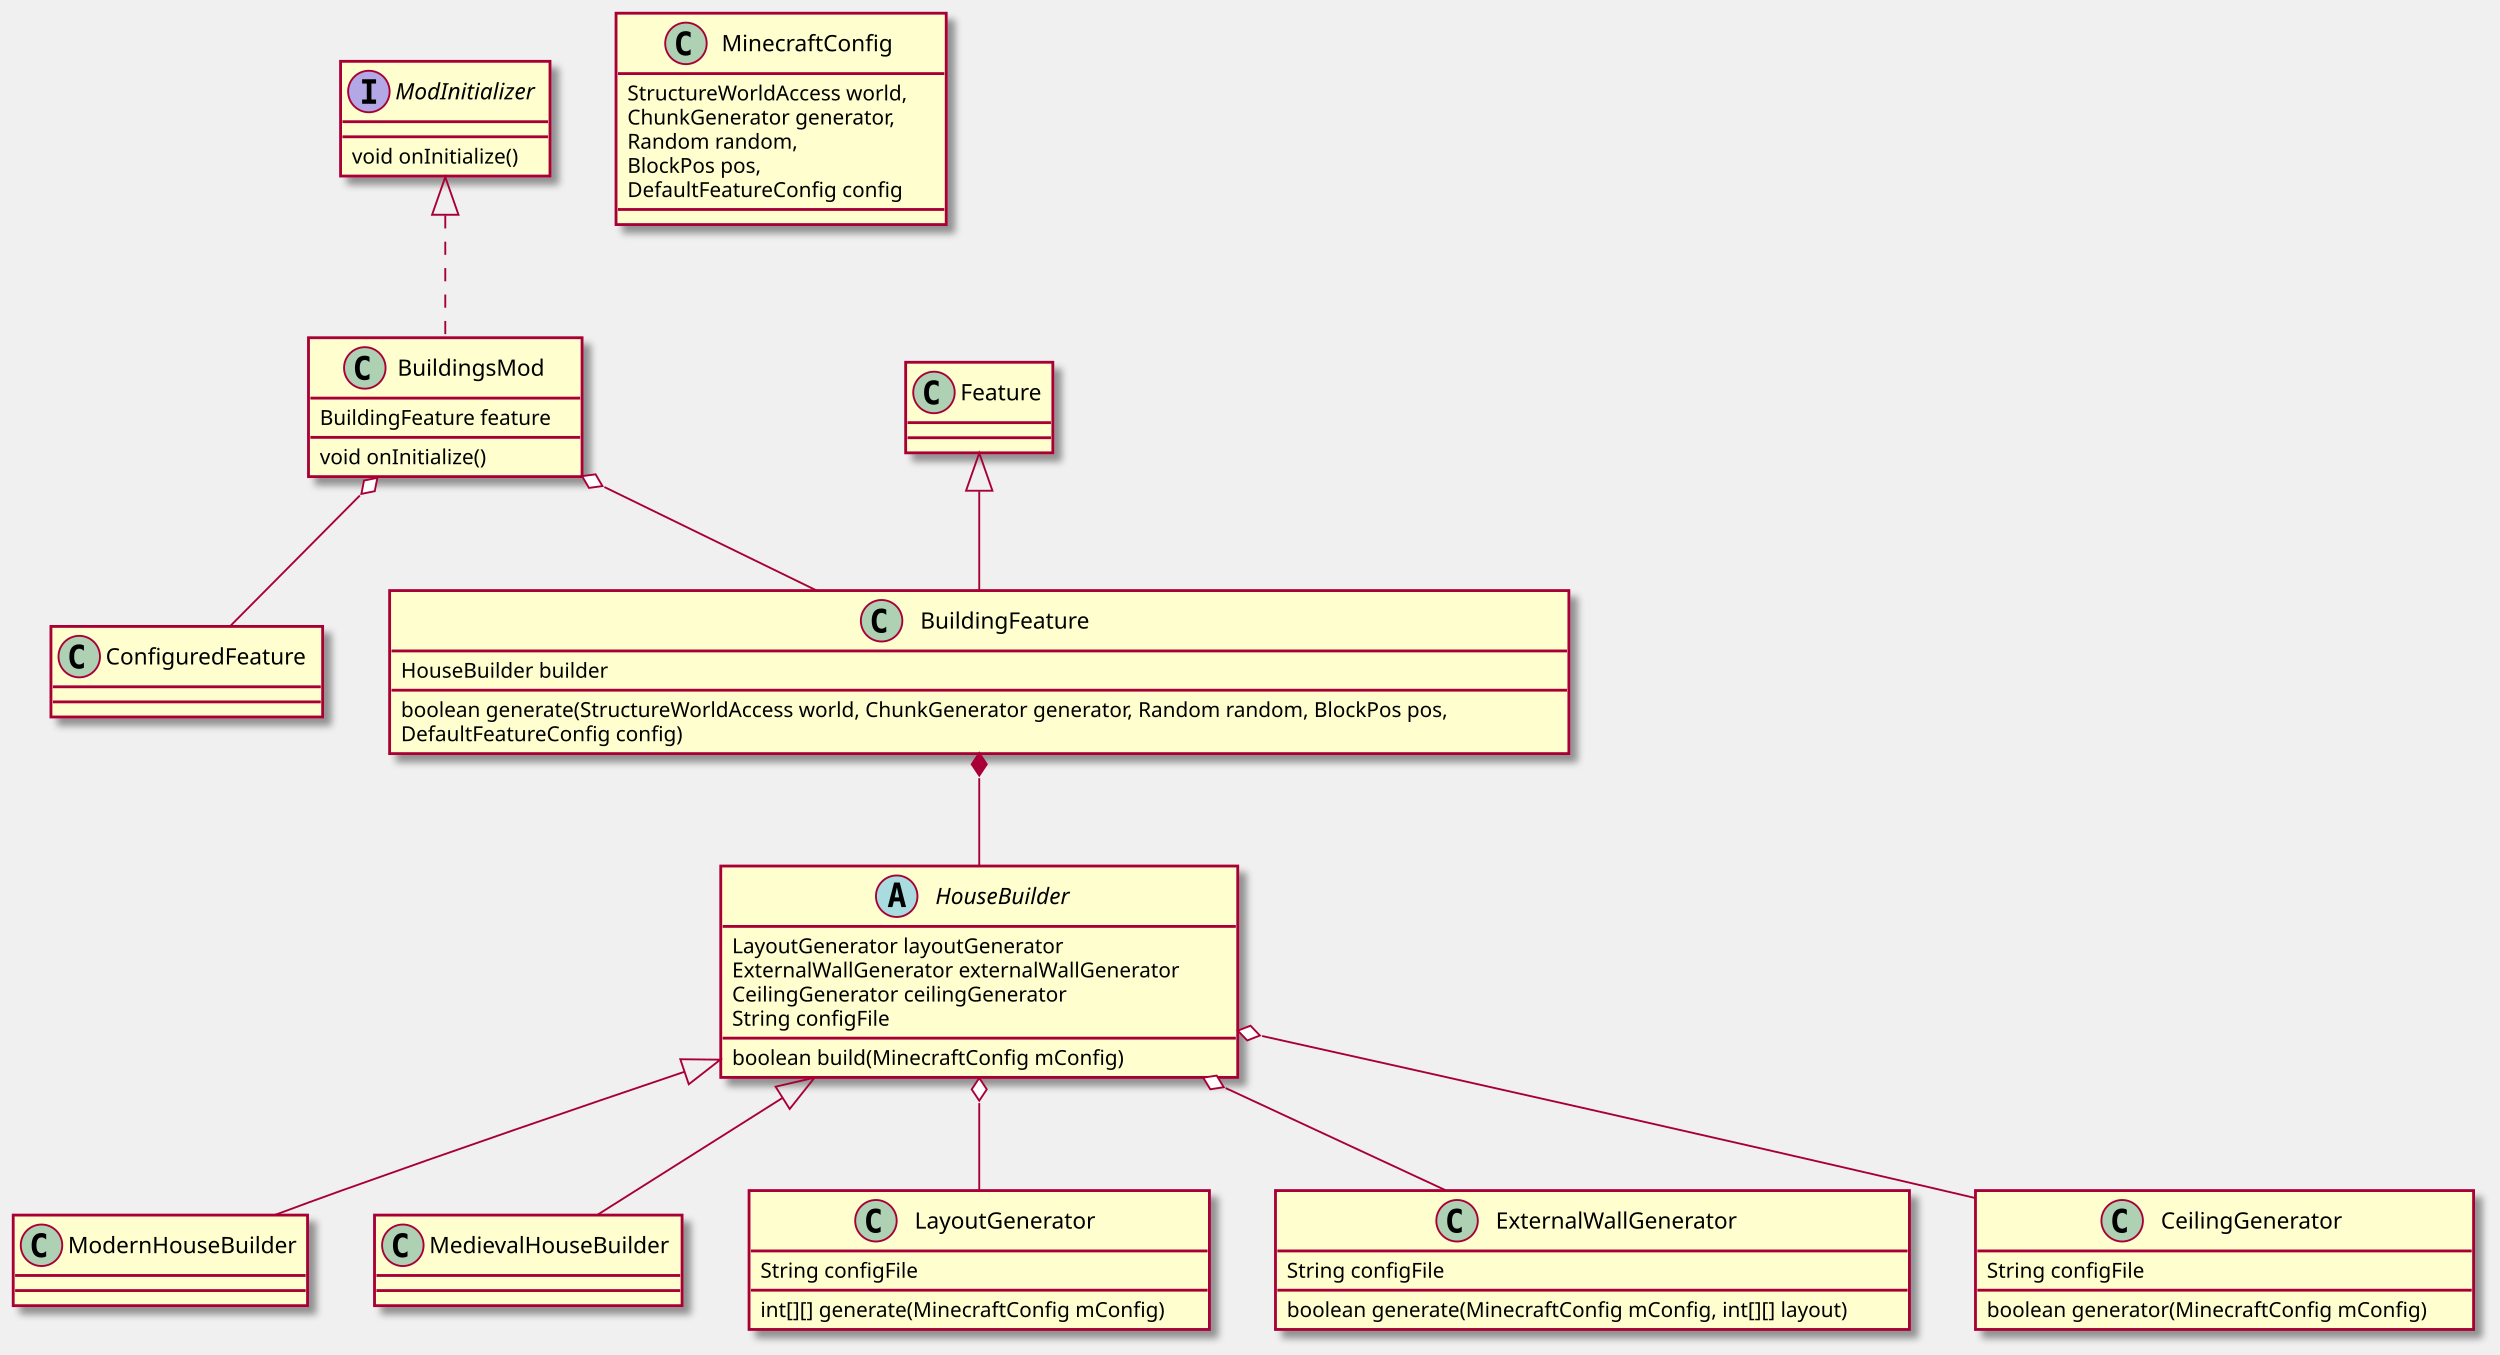
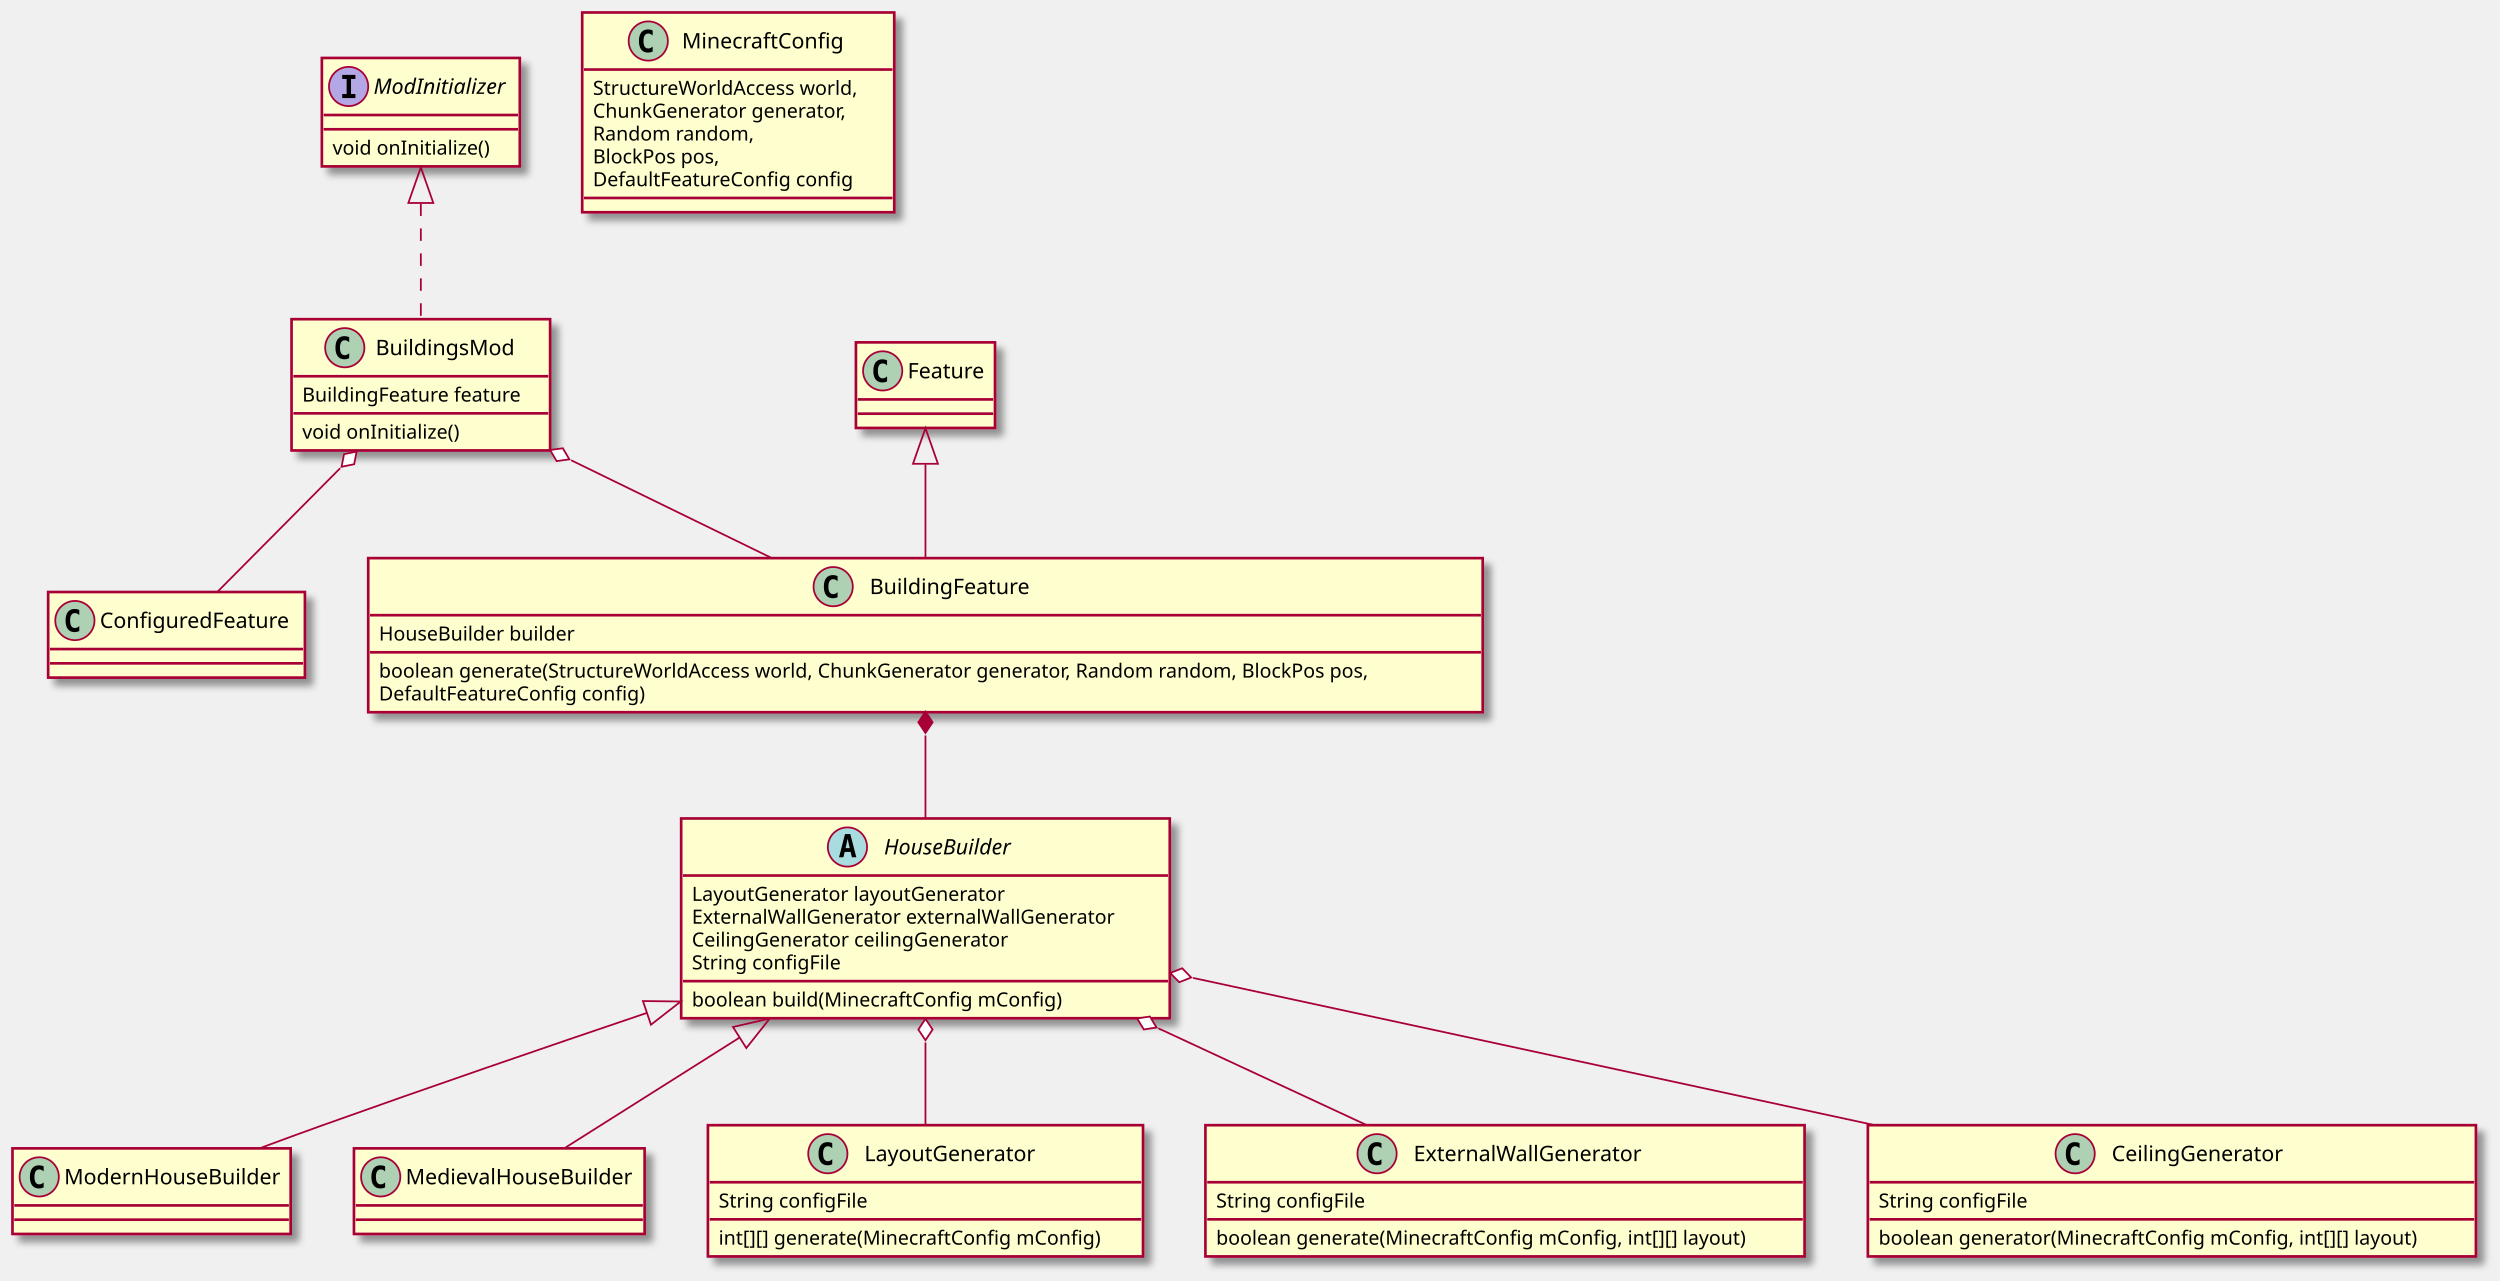
- <svg xmlns="http://www.w3.org/2000/svg" contentScriptType="application/ecmascript" contentStyleType="text/css" height="718px" preserveAspectRatio="none" style="width:1325px;height:718px;" version="1.1" viewBox="0 0 1325 718" width="1325px" zoomAndPan="magnify">
+ <svg xmlns="http://www.w3.org/2000/svg" contentScriptType="application/ecmascript" contentStyleType="text/css" height="718px" preserveAspectRatio="none" style="width:1402px;height:718px;" version="1.1" viewBox="0 0 1402 718" width="1402px" zoomAndPan="magnify">
  <defs>
-     <filter height="300%" id="fdblmjhq53jjv" width="300%" x="-1" y="-1">
+     <filter height="300%" id="fp8m7oxtyzijq" width="300%" x="-1" y="-1">
      <feGaussianBlur result="blurOut" stdDeviation="2.0" />
      <feColorMatrix in="blurOut" result="blurOut2" type="matrix" values="0 0 0 0 0 0 0 0 0 0 0 0 0 0 0 0 0 0 .4 0" />
      <feOffset dx="4.0" dy="4.0" in="blurOut2" result="blurOut3" />
      <feBlend in="SourceGraphic" in2="blurOut3" mode="normal" />
    </filter>
  </defs>
  <g>
-     <rect codeLine="3" fill="#FEFECE" filter="url(#fdblmjhq53jjv)" height="60.805" id="ModInitializer" style="stroke:#A80036;stroke-width:1.5;" width="111" x="180.5" y="32.5" />
+     <rect codeLine="3" fill="#FEFECE" filter="url(#fp8m7oxtyzijq)" height="60.805" id="ModInitializer" style="stroke:#A80036;stroke-width:1.5;" width="111" x="180.5" y="32.5" />
    <ellipse cx="195.5" cy="48.5" fill="#B4A7E5" rx="11" ry="11" style="stroke:#A80036;stroke-width:1.0;" />
    <path d="M191.922,44.281 L191.922,42 L199.312,42 L199.312,44.281 L196.844,44.281 L196.844,52.734 L199.312,52.734 L199.312,55 L191.922,55 L191.922,52.734 L194.391,52.734 L194.391,44.281 L191.922,44.281 Z " fill="#000000" />
    <text fill="#000000" font-family="sans-serif" font-size="12" font-style="italic" lengthAdjust="spacing" textLength="79" x="209.5" y="52.654">ModInitializer</text>
    <line style="stroke:#A80036;stroke-width:1.5;" x1="181.5" x2="290.5" y1="64.5" y2="64.5" />
    <line style="stroke:#A80036;stroke-width:1.5;" x1="181.5" x2="290.5" y1="72.5" y2="72.5" />
    <text fill="#000000" font-family="sans-serif" font-size="11" lengthAdjust="spacing" textLength="96" x="186.5" y="86.71">void onInitialize()</text>
-     <rect codeLine="7" fill="#FEFECE" filter="url(#fdblmjhq53jjv)" height="48" id="Feature" style="stroke:#A80036;stroke-width:1.5;" width="78" x="480" y="192" />
+     <rect codeLine="7" fill="#FEFECE" filter="url(#fp8m7oxtyzijq)" height="48" id="Feature" style="stroke:#A80036;stroke-width:1.5;" width="78" x="480" y="192" />
    <ellipse cx="495" cy="208" fill="#ADD1B2" rx="11" ry="11" style="stroke:#A80036;stroke-width:1.0;" />
    <path d="M497.469,213.875 Q496.891,214.188 496.25,214.344 Q495.609,214.5 494.906,214.5 Q492.406,214.5 491.078,212.828 Q489.766,211.156 489.766,208 Q489.766,204.844 491.078,203.172 Q492.406,201.5 494.906,201.5 Q495.609,201.5 496.25,201.656 Q496.906,201.812 497.469,202.125 L497.469,204.922 Q496.844,204.359 496.25,204.094 Q495.656,203.812 495.031,203.812 Q493.688,203.812 493,204.875 Q492.312,205.938 492.312,208 Q492.312,210.078 493,211.141 Q493.688,212.188 495.031,212.188 Q495.656,212.188 496.25,211.922 Q496.844,211.656 497.469,211.078 L497.469,213.875 Z " fill="#000000" />
    <text fill="#000000" font-family="sans-serif" font-size="12" lengthAdjust="spacing" textLength="46" x="509" y="212.154">Feature</text>
    <line style="stroke:#A80036;stroke-width:1.5;" x1="481" x2="557" y1="224" y2="224" />
    <line style="stroke:#A80036;stroke-width:1.5;" x1="481" x2="557" y1="232" y2="232" />
-     <rect codeLine="9" fill="#FEFECE" filter="url(#fdblmjhq53jjv)" height="48" id="ConfiguredFeature" style="stroke:#A80036;stroke-width:1.5;" width="144" x="27" y="332" />
+     <rect codeLine="9" fill="#FEFECE" filter="url(#fp8m7oxtyzijq)" height="48" id="ConfiguredFeature" style="stroke:#A80036;stroke-width:1.5;" width="144" x="27" y="332" />
    <ellipse cx="42" cy="348" fill="#ADD1B2" rx="11" ry="11" style="stroke:#A80036;stroke-width:1.0;" />
    <path d="M44.469,353.875 Q43.891,354.188 43.25,354.344 Q42.609,354.5 41.906,354.5 Q39.406,354.5 38.078,352.828 Q36.766,351.156 36.766,348 Q36.766,344.844 38.078,343.172 Q39.406,341.5 41.906,341.5 Q42.609,341.5 43.25,341.656 Q43.906,341.812 44.469,342.125 L44.469,344.922 Q43.844,344.359 43.25,344.094 Q42.656,343.812 42.031,343.812 Q40.688,343.812 40,344.875 Q39.312,345.938 39.312,348 Q39.312,350.078 40,351.141 Q40.688,352.188 42.031,352.188 Q42.656,352.188 43.25,351.922 Q43.844,351.656 44.469,351.078 L44.469,353.875 Z " fill="#000000" />
    <text fill="#000000" font-family="sans-serif" font-size="12" lengthAdjust="spacing" textLength="112" x="56" y="352.154">ConfiguredFeature</text>
    <line style="stroke:#A80036;stroke-width:1.5;" x1="28" x2="170" y1="364" y2="364" />
    <line style="stroke:#A80036;stroke-width:1.5;" x1="28" x2="170" y1="372" y2="372" />
-     <rect codeLine="11" fill="#FEFECE" filter="url(#fdblmjhq53jjv)" height="86.414" id="BuildingFeature" style="stroke:#A80036;stroke-width:1.5;" width="625" x="206.5" y="313" />
+     <rect codeLine="11" fill="#FEFECE" filter="url(#fp8m7oxtyzijq)" height="86.414" id="BuildingFeature" style="stroke:#A80036;stroke-width:1.5;" width="625" x="206.5" y="313" />
    <ellipse cx="467.25" cy="329" fill="#ADD1B2" rx="11" ry="11" style="stroke:#A80036;stroke-width:1.0;" />
    <path d="M469.719,334.875 Q469.141,335.188 468.5,335.344 Q467.859,335.5 467.156,335.5 Q464.656,335.5 463.328,333.828 Q462.016,332.156 462.016,329 Q462.016,325.844 463.328,324.172 Q464.656,322.5 467.156,322.5 Q467.859,322.5 468.5,322.656 Q469.156,322.812 469.719,323.125 L469.719,325.922 Q469.094,325.359 468.5,325.094 Q467.906,324.812 467.281,324.812 Q465.938,324.812 465.25,325.875 Q464.562,326.938 464.562,329 Q464.562,331.078 465.25,332.141 Q465.938,333.188 467.281,333.188 Q467.906,333.188 468.5,332.922 Q469.094,332.656 469.719,332.078 L469.719,334.875 Z " fill="#000000" />
    <text fill="#000000" font-family="sans-serif" font-size="12" lengthAdjust="spacing" textLength="95" x="487.75" y="333.154">BuildingFeature</text>
    <line style="stroke:#A80036;stroke-width:1.5;" x1="207.5" x2="830.5" y1="345" y2="345" />
    <text fill="#000000" font-family="sans-serif" font-size="11" lengthAdjust="spacing" textLength="118" x="212.5" y="359.21">HouseBuilder builder</text>
    <line style="stroke:#A80036;stroke-width:1.5;" x1="207.5" x2="830.5" y1="365.805" y2="365.805" />
    <text fill="#000000" font-family="sans-serif" font-size="11" lengthAdjust="spacing" textLength="613" x="212.5" y="380.015">boolean generate(StructureWorldAccess world, ChunkGenerator generator, Random random, BlockPos pos,</text>
    <text fill="#000000" font-family="sans-serif" font-size="11" lengthAdjust="spacing" textLength="161" x="212.5" y="392.82">DefaultFeatureConfig config)</text>
-     <rect codeLine="17" fill="#FEFECE" filter="url(#fdblmjhq53jjv)" height="112.023" id="MinecraftConfig" style="stroke:#A80036;stroke-width:1.5;" width="175" x="326.5" y="7" />
+     <rect codeLine="17" fill="#FEFECE" filter="url(#fp8m7oxtyzijq)" height="112.023" id="MinecraftConfig" style="stroke:#A80036;stroke-width:1.5;" width="175" x="326.5" y="7" />
    <ellipse cx="363.55" cy="23" fill="#ADD1B2" rx="11" ry="11" style="stroke:#A80036;stroke-width:1.0;" />
    <path d="M366.019,28.875 Q365.441,29.188 364.8,29.344 Q364.159,29.5 363.456,29.5 Q360.956,29.5 359.628,27.828 Q358.316,26.156 358.316,23 Q358.316,19.844 359.628,18.172 Q360.956,16.5 363.456,16.5 Q364.159,16.5 364.8,16.656 Q365.456,16.812 366.019,17.125 L366.019,19.922 Q365.394,19.359 364.8,19.094 Q364.206,18.812 363.581,18.812 Q362.238,18.812 361.55,19.875 Q360.863,20.938 360.863,23 Q360.863,25.078 361.55,26.141 Q362.238,27.188 363.581,27.188 Q364.206,27.188 364.8,26.922 Q365.394,26.656 366.019,26.078 L366.019,28.875 Z " fill="#000000" />
    <text fill="#000000" font-family="sans-serif" font-size="12" lengthAdjust="spacing" textLength="94" x="382.45" y="27.154">MinecraftConfig</text>
    <line style="stroke:#A80036;stroke-width:1.5;" x1="327.5" x2="500.5" y1="39" y2="39" />
    <text fill="#000000" font-family="sans-serif" font-size="11" lengthAdjust="spacing" textLength="163" x="332.5" y="53.21">StructureWorldAccess world,</text>
    <text fill="#000000" font-family="sans-serif" font-size="11" lengthAdjust="spacing" textLength="157" x="332.5" y="66.015">ChunkGenerator generator,</text>
    <text fill="#000000" font-family="sans-serif" font-size="11" lengthAdjust="spacing" textLength="99" x="332.5" y="78.82">Random random,</text>
    <text fill="#000000" font-family="sans-serif" font-size="11" lengthAdjust="spacing" textLength="78" x="332.5" y="91.624">BlockPos pos,</text>
    <text fill="#000000" font-family="sans-serif" font-size="11" lengthAdjust="spacing" textLength="157" x="332.5" y="104.429">DefaultFeatureConfig config</text>
    <line style="stroke:#A80036;stroke-width:1.5;" x1="327.5" x2="500.5" y1="111.023" y2="111.023" />
-     <rect codeLine="25" fill="#FEFECE" filter="url(#fdblmjhq53jjv)" height="73.609" id="BuildingsMod" style="stroke:#A80036;stroke-width:1.5;" width="145" x="163.5" y="179" />
+     <rect codeLine="25" fill="#FEFECE" filter="url(#fp8m7oxtyzijq)" height="73.609" id="BuildingsMod" style="stroke:#A80036;stroke-width:1.5;" width="145" x="163.5" y="179" />
    <ellipse cx="193.35" cy="195" fill="#ADD1B2" rx="11" ry="11" style="stroke:#A80036;stroke-width:1.0;" />
    <path d="M195.819,200.875 Q195.241,201.188 194.6,201.344 Q193.959,201.5 193.256,201.5 Q190.756,201.5 189.428,199.828 Q188.116,198.156 188.116,195 Q188.116,191.844 189.428,190.172 Q190.756,188.5 193.256,188.5 Q193.959,188.5 194.6,188.656 Q195.256,188.812 195.819,189.125 L195.819,191.922 Q195.194,191.359 194.6,191.094 Q194.006,190.812 193.381,190.812 Q192.037,190.812 191.35,191.875 Q190.662,192.938 190.662,195 Q190.662,197.078 191.35,198.141 Q192.037,199.188 193.381,199.188 Q194.006,199.188 194.6,198.922 Q195.194,198.656 195.819,198.078 L195.819,200.875 Z " fill="#000000" />
    <text fill="#000000" font-family="sans-serif" font-size="12" lengthAdjust="spacing" textLength="80" x="210.65" y="199.154">BuildingsMod</text>
    <line style="stroke:#A80036;stroke-width:1.5;" x1="164.5" x2="307.5" y1="211" y2="211" />
    <text fill="#000000" font-family="sans-serif" font-size="11" lengthAdjust="spacing" textLength="133" x="169.5" y="225.21">BuildingFeature feature</text>
    <line style="stroke:#A80036;stroke-width:1.5;" x1="164.5" x2="307.5" y1="231.805" y2="231.805" />
    <text fill="#000000" font-family="sans-serif" font-size="11" lengthAdjust="spacing" textLength="96" x="169.5" y="246.015">void onInitialize()</text>
-     <rect codeLine="30" fill="#FEFECE" filter="url(#fdblmjhq53jjv)" height="112.023" id="HouseBuilder" style="stroke:#A80036;stroke-width:1.5;" width="274" x="382" y="459" />
+     <rect codeLine="30" fill="#FEFECE" filter="url(#fp8m7oxtyzijq)" height="112.023" id="HouseBuilder" style="stroke:#A80036;stroke-width:1.5;" width="274" x="382" y="459" />
    <ellipse cx="475.25" cy="475" fill="#A9DCDF" rx="11" ry="11" style="stroke:#A80036;stroke-width:1.0;" />
    <path d="M475.359,470.297 L474.203,475.625 L476.531,475.625 L475.359,470.297 Z M473.875,467.75 L476.859,467.75 L480.219,480.75 L477.766,480.75 L477,477.75 L473.719,477.75 L472.969,480.75 L470.531,480.75 L473.875,467.75 Z " fill="#000000" />
    <text fill="#000000" font-family="sans-serif" font-size="12" font-style="italic" lengthAdjust="spacing" textLength="79" x="495.75" y="479.154">HouseBuilder</text>
    <line style="stroke:#A80036;stroke-width:1.5;" x1="383" x2="655" y1="491" y2="491" />
    <text fill="#000000" font-family="sans-serif" font-size="11" lengthAdjust="spacing" textLength="193" x="388" y="505.21">LayoutGenerator layoutGenerator</text>
    <text fill="#000000" font-family="sans-serif" font-size="11" lengthAdjust="spacing" textLength="262" x="388" y="518.015">ExternalWallGenerator externalWallGenerator</text>
    <text fill="#000000" font-family="sans-serif" font-size="11" lengthAdjust="spacing" textLength="194" x="388" y="530.82">CeilingGenerator ceilingGenerator</text>
    <text fill="#000000" font-family="sans-serif" font-size="11" lengthAdjust="spacing" textLength="90" x="388" y="543.625">String configFile</text>
    <line style="stroke:#A80036;stroke-width:1.5;" x1="383" x2="655" y1="550.219" y2="550.219" />
    <text fill="#000000" font-family="sans-serif" font-size="11" lengthAdjust="spacing" textLength="223" x="388" y="564.429">boolean build(MinecraftConfig mConfig)</text>
-     <rect codeLine="39" fill="#FEFECE" filter="url(#fdblmjhq53jjv)" height="48" id="ModernHouseBuilder" style="stroke:#A80036;stroke-width:1.5;" width="156" x="7" y="644" />
+     <rect codeLine="39" fill="#FEFECE" filter="url(#fp8m7oxtyzijq)" height="48" id="ModernHouseBuilder" style="stroke:#A80036;stroke-width:1.5;" width="156" x="7" y="644" />
    <ellipse cx="22" cy="660" fill="#ADD1B2" rx="11" ry="11" style="stroke:#A80036;stroke-width:1.0;" />
    <path d="M24.469,665.875 Q23.891,666.188 23.25,666.344 Q22.609,666.5 21.906,666.5 Q19.406,666.5 18.078,664.828 Q16.766,663.156 16.766,660 Q16.766,656.844 18.078,655.172 Q19.406,653.5 21.906,653.5 Q22.609,653.5 23.25,653.656 Q23.906,653.812 24.469,654.125 L24.469,656.922 Q23.844,656.359 23.25,656.094 Q22.656,655.812 22.031,655.812 Q20.688,655.812 20,656.875 Q19.312,657.938 19.312,660 Q19.312,662.078 20,663.141 Q20.688,664.188 22.031,664.188 Q22.656,664.188 23.25,663.922 Q23.844,663.656 24.469,663.078 L24.469,665.875 Z " fill="#000000" />
    <text fill="#000000" font-family="sans-serif" font-size="12" lengthAdjust="spacing" textLength="124" x="36" y="664.154">ModernHouseBuilder</text>
    <line style="stroke:#A80036;stroke-width:1.5;" x1="8" x2="162" y1="676" y2="676" />
    <line style="stroke:#A80036;stroke-width:1.5;" x1="8" x2="162" y1="684" y2="684" />
-     <rect codeLine="42" fill="#FEFECE" filter="url(#fdblmjhq53jjv)" height="48" id="MedievalHouseBuilder" style="stroke:#A80036;stroke-width:1.5;" width="163" x="198.5" y="644" />
+     <rect codeLine="42" fill="#FEFECE" filter="url(#fp8m7oxtyzijq)" height="48" id="MedievalHouseBuilder" style="stroke:#A80036;stroke-width:1.5;" width="163" x="198.5" y="644" />
    <ellipse cx="213.5" cy="660" fill="#ADD1B2" rx="11" ry="11" style="stroke:#A80036;stroke-width:1.0;" />
    <path d="M215.969,665.875 Q215.391,666.188 214.75,666.344 Q214.109,666.5 213.406,666.5 Q210.906,666.5 209.578,664.828 Q208.266,663.156 208.266,660 Q208.266,656.844 209.578,655.172 Q210.906,653.5 213.406,653.5 Q214.109,653.5 214.75,653.656 Q215.406,653.812 215.969,654.125 L215.969,656.922 Q215.344,656.359 214.75,656.094 Q214.156,655.812 213.531,655.812 Q212.188,655.812 211.5,656.875 Q210.812,657.938 210.812,660 Q210.812,662.078 211.5,663.141 Q212.188,664.188 213.531,664.188 Q214.156,664.188 214.75,663.922 Q215.344,663.656 215.969,663.078 L215.969,665.875 Z " fill="#000000" />
    <text fill="#000000" font-family="sans-serif" font-size="12" lengthAdjust="spacing" textLength="131" x="227.5" y="664.154">MedievalHouseBuilder</text>
    <line style="stroke:#A80036;stroke-width:1.5;" x1="199.5" x2="360.5" y1="676" y2="676" />
    <line style="stroke:#A80036;stroke-width:1.5;" x1="199.5" x2="360.5" y1="684" y2="684" />
-     <rect codeLine="45" fill="#FEFECE" filter="url(#fdblmjhq53jjv)" height="73.609" id="LayoutGenerator" style="stroke:#A80036;stroke-width:1.5;" width="244" x="397" y="631" />
+     <rect codeLine="45" fill="#FEFECE" filter="url(#fp8m7oxtyzijq)" height="73.609" id="LayoutGenerator" style="stroke:#A80036;stroke-width:1.5;" width="244" x="397" y="631" />
    <ellipse cx="464.25" cy="647" fill="#ADD1B2" rx="11" ry="11" style="stroke:#A80036;stroke-width:1.0;" />
    <path d="M466.719,652.875 Q466.141,653.188 465.5,653.344 Q464.859,653.5 464.156,653.5 Q461.656,653.5 460.328,651.828 Q459.016,650.156 459.016,647 Q459.016,643.844 460.328,642.172 Q461.656,640.5 464.156,640.5 Q464.859,640.5 465.5,640.656 Q466.156,640.812 466.719,641.125 L466.719,643.922 Q466.094,643.359 465.5,643.094 Q464.906,642.812 464.281,642.812 Q462.938,642.812 462.25,643.875 Q461.562,644.938 461.562,647 Q461.562,649.078 462.25,650.141 Q462.938,651.188 464.281,651.188 Q464.906,651.188 465.5,650.922 Q466.094,650.656 466.719,650.078 L466.719,652.875 Z " fill="#000000" />
    <text fill="#000000" font-family="sans-serif" font-size="12" lengthAdjust="spacing" textLength="101" x="484.75" y="651.154">LayoutGenerator</text>
    <line style="stroke:#A80036;stroke-width:1.5;" x1="398" x2="640" y1="663" y2="663" />
    <text fill="#000000" font-family="sans-serif" font-size="11" lengthAdjust="spacing" textLength="90" x="403" y="677.21">String configFile</text>
    <line style="stroke:#A80036;stroke-width:1.5;" x1="398" x2="640" y1="683.805" y2="683.805" />
    <text fill="#000000" font-family="sans-serif" font-size="11" lengthAdjust="spacing" textLength="232" x="403" y="698.015">int[][] generate(MinecraftConfig mConfig)</text>
-     <rect codeLine="51" fill="#FEFECE" filter="url(#fdblmjhq53jjv)" height="73.609" id="ExternalWallGenerator" style="stroke:#A80036;stroke-width:1.5;" width="336" x="676" y="631" />
+     <rect codeLine="51" fill="#FEFECE" filter="url(#fp8m7oxtyzijq)" height="73.609" id="ExternalWallGenerator" style="stroke:#A80036;stroke-width:1.5;" width="336" x="676" y="631" />
    <ellipse cx="772.25" cy="647" fill="#ADD1B2" rx="11" ry="11" style="stroke:#A80036;stroke-width:1.0;" />
    <path d="M774.719,652.875 Q774.141,653.188 773.5,653.344 Q772.859,653.5 772.156,653.5 Q769.656,653.5 768.328,651.828 Q767.016,650.156 767.016,647 Q767.016,643.844 768.328,642.172 Q769.656,640.5 772.156,640.5 Q772.859,640.5 773.5,640.656 Q774.156,640.812 774.719,641.125 L774.719,643.922 Q774.094,643.359 773.5,643.094 Q772.906,642.812 772.281,642.812 Q770.938,642.812 770.25,643.875 Q769.562,644.938 769.562,647 Q769.562,649.078 770.25,650.141 Q770.938,651.188 772.281,651.188 Q772.906,651.188 773.5,650.922 Q774.094,650.656 774.719,650.078 L774.719,652.875 Z " fill="#000000" />
    <text fill="#000000" font-family="sans-serif" font-size="12" lengthAdjust="spacing" textLength="135" x="792.75" y="651.154">ExternalWallGenerator</text>
    <line style="stroke:#A80036;stroke-width:1.5;" x1="677" x2="1011" y1="663" y2="663" />
    <text fill="#000000" font-family="sans-serif" font-size="11" lengthAdjust="spacing" textLength="90" x="682" y="677.21">String configFile</text>
    <line style="stroke:#A80036;stroke-width:1.5;" x1="677" x2="1011" y1="683.805" y2="683.805" />
    <text fill="#000000" font-family="sans-serif" font-size="11" lengthAdjust="spacing" textLength="324" x="682" y="698.015">boolean generate(MinecraftConfig mConfig, int[][] layout)</text>
-     <rect codeLine="56" fill="#FEFECE" filter="url(#fdblmjhq53jjv)" height="73.609" id="CeilingGenerator" style="stroke:#A80036;stroke-width:1.5;" width="264" x="1047" y="631" />
-     <ellipse cx="1124.75" cy="647" fill="#ADD1B2" rx="11" ry="11" style="stroke:#A80036;stroke-width:1.0;" />
-     <path d="M1127.219,652.875 Q1126.641,653.188 1126,653.344 Q1125.359,653.5 1124.656,653.5 Q1122.156,653.5 1120.828,651.828 Q1119.516,650.156 1119.516,647 Q1119.516,643.844 1120.828,642.172 Q1122.156,640.5 1124.656,640.5 Q1125.359,640.5 1126,640.656 Q1126.656,640.812 1127.219,641.125 L1127.219,643.922 Q1126.594,643.359 1126,643.094 Q1125.406,642.812 1124.781,642.812 Q1123.438,642.812 1122.75,643.875 Q1122.062,644.938 1122.062,647 Q1122.062,649.078 1122.75,650.141 Q1123.438,651.188 1124.781,651.188 Q1125.406,651.188 1126,650.922 Q1126.594,650.656 1127.219,650.078 L1127.219,652.875 Z " fill="#000000" />
-     <text fill="#000000" font-family="sans-serif" font-size="12" lengthAdjust="spacing" textLength="100" x="1145.25" y="651.154">CeilingGenerator</text>
-     <line style="stroke:#A80036;stroke-width:1.5;" x1="1048" x2="1310" y1="663" y2="663" />
-     <text fill="#000000" font-family="sans-serif" font-size="11" lengthAdjust="spacing" textLength="90" x="1053" y="677.21">String configFile</text>
-     <line style="stroke:#A80036;stroke-width:1.5;" x1="1048" x2="1310" y1="683.805" y2="683.805" />
-     <text fill="#000000" font-family="sans-serif" font-size="11" lengthAdjust="spacing" textLength="252" x="1053" y="698.015">boolean generator(MinecraftConfig mConfig)</text>
+     <rect codeLine="56" fill="#FEFECE" filter="url(#fp8m7oxtyzijq)" height="73.609" id="CeilingGenerator" style="stroke:#A80036;stroke-width:1.5;" width="341" x="1047.5" y="631" />
+     <ellipse cx="1163.75" cy="647" fill="#ADD1B2" rx="11" ry="11" style="stroke:#A80036;stroke-width:1.0;" />
+     <path d="M1166.219,652.875 Q1165.641,653.188 1165,653.344 Q1164.359,653.5 1163.656,653.5 Q1161.156,653.5 1159.828,651.828 Q1158.516,650.156 1158.516,647 Q1158.516,643.844 1159.828,642.172 Q1161.156,640.5 1163.656,640.5 Q1164.359,640.5 1165,640.656 Q1165.656,640.812 1166.219,641.125 L1166.219,643.922 Q1165.594,643.359 1165,643.094 Q1164.406,642.812 1163.781,642.812 Q1162.438,642.812 1161.75,643.875 Q1161.062,644.938 1161.062,647 Q1161.062,649.078 1161.75,650.141 Q1162.438,651.188 1163.781,651.188 Q1164.406,651.188 1165,650.922 Q1165.594,650.656 1166.219,650.078 L1166.219,652.875 Z " fill="#000000" />
+     <text fill="#000000" font-family="sans-serif" font-size="12" lengthAdjust="spacing" textLength="100" x="1184.25" y="651.154">CeilingGenerator</text>
+     <line style="stroke:#A80036;stroke-width:1.5;" x1="1048.5" x2="1387.5" y1="663" y2="663" />
+     <text fill="#000000" font-family="sans-serif" font-size="11" lengthAdjust="spacing" textLength="90" x="1053.5" y="677.21">String configFile</text>
+     <line style="stroke:#A80036;stroke-width:1.5;" x1="1048.5" x2="1387.5" y1="683.805" y2="683.805" />
+     <text fill="#000000" font-family="sans-serif" font-size="11" lengthAdjust="spacing" textLength="329" x="1053.5" y="698.015">boolean generator(MinecraftConfig mConfig, int[][] layout)</text>
    <path codeLine="61" d="M236,114.09 C236,135.26 236,159.45 236,178.84 " fill="none" id="ModInitializer-backto-BuildingsMod" style="stroke:#A80036;stroke-width:1.0;stroke-dasharray:7.0,7.0;" />
    <polygon fill="none" points="229,113.83,236,93.83,243,113.83,229,113.83" style="stroke:#A80036;stroke-width:1.0;" />
    <path codeLine="62" d="M519,260.36 C519,277.11 519,296.2 519,312.84 " fill="none" id="Feature-backto-BuildingFeature" style="stroke:#A80036;stroke-width:1.0;" />
    <polygon fill="none" points="512,260.1,519,240.1,526,260.1,512,260.1" style="stroke:#A80036;stroke-width:1.0;" />
    <path codeLine="63" d="M320.32,258.12 C355.83,275.43 397.12,295.57 432.83,312.98 " fill="none" id="BuildingsMod-backto-BuildingFeature" style="stroke:#A80036;stroke-width:1.0;" />
    <polygon fill="#FFFFFF" points="308.51,252.36,312.149,258.586,319.295,257.621,315.656,251.395,308.51,252.36" style="stroke:#A80036;stroke-width:1.0;" />
    <path codeLine="64" d="M190.73,262.6 C167.65,285.84 140.59,313.1 121.87,331.96 " fill="none" id="BuildingsMod-backto-ConfiguredFeature" style="stroke:#A80036;stroke-width:1.0;" />
    <polygon fill="#FFFFFF" points="200,253.26,192.933,254.696,191.541,261.772,198.608,260.335,200,253.26" style="stroke:#A80036;stroke-width:1.0;" />
    <path codeLine="65" d="M519,412.46 C519,427.5 519,443.78 519,458.8 " fill="none" id="BuildingFeature-backto-HouseBuilder" style="stroke:#A80036;stroke-width:1.0;" />
    <polygon fill="#A80036" points="519,399.07,515,405.07,519,411.07,523,405.07,519,399.07" style="stroke:#A80036;stroke-width:1.0;" />
    <path codeLine="67" d="M362.66,568.07 C305.38,587.45 240.12,609.86 181,631 C169.52,635.1 157.31,639.59 145.58,643.96 " fill="none" id="HouseBuilder-backto-ModernHouseBuilder" style="stroke:#A80036;stroke-width:1.0;" />
    <polygon fill="none" points="360.57,561.39,381.76,561.63,365.05,574.66,360.57,561.39" style="stroke:#A80036;stroke-width:1.0;" />
    <path codeLine="68" d="M414.69,581.91 C379.63,604.06 342.79,627.33 316.53,643.92 " fill="none" id="HouseBuilder-backto-MedievalHouseBuilder" style="stroke:#A80036;stroke-width:1.0;" />
    <polygon fill="none" points="411.05,575.92,431.7,571.16,418.53,587.76,411.05,575.92" style="stroke:#A80036;stroke-width:1.0;" />
    <path codeLine="70" d="M519,584.63 C519,600.61 519,617 519,630.91 " fill="none" id="HouseBuilder-backto-LayoutGenerator" style="stroke:#A80036;stroke-width:1.0;" />
    <polygon fill="#FFFFFF" points="519,571.37,515,577.37,519,583.37,523,577.37,519,571.37" style="stroke:#A80036;stroke-width:1.0;" />
    <path codeLine="71" d="M649.6,576.68 C689.09,595.03 731.2,614.59 766.1,630.81 " fill="none" id="HouseBuilder-backto-ExternalWallGenerator" style="stroke:#A80036;stroke-width:1.0;" />
    <polygon fill="#FFFFFF" points="637.71,571.16,641.462,577.318,648.589,576.224,644.838,570.066,637.71,571.16" style="stroke:#A80036;stroke-width:1.0;" />
-     <path codeLine="72" d="M668.92,549.09 C770.83,571.74 908.67,602.69 1030,631 C1035.44,632.27 1040.99,633.57 1046.6,634.9 " fill="none" id="HouseBuilder-backto-CeilingGenerator" style="stroke:#A80036;stroke-width:1.0;" />
-     <polygon fill="#FFFFFF" points="656.04,546.23,661.031,551.434,667.755,548.829,662.764,543.624,656.04,546.23" style="stroke:#A80036;stroke-width:1.0;" />
+     <path codeLine="72" d="M669.06,548.42 C781.38,572.68 934.99,605.86 1051.16,630.96 " fill="none" id="HouseBuilder-backto-CeilingGenerator" style="stroke:#A80036;stroke-width:1.0;" />
+     <polygon fill="#FFFFFF" points="656.27,545.65,661.292,550.825,668,548.181,662.979,543.005,656.27,545.65" style="stroke:#A80036;stroke-width:1.0;" />
  </g>
</svg>
